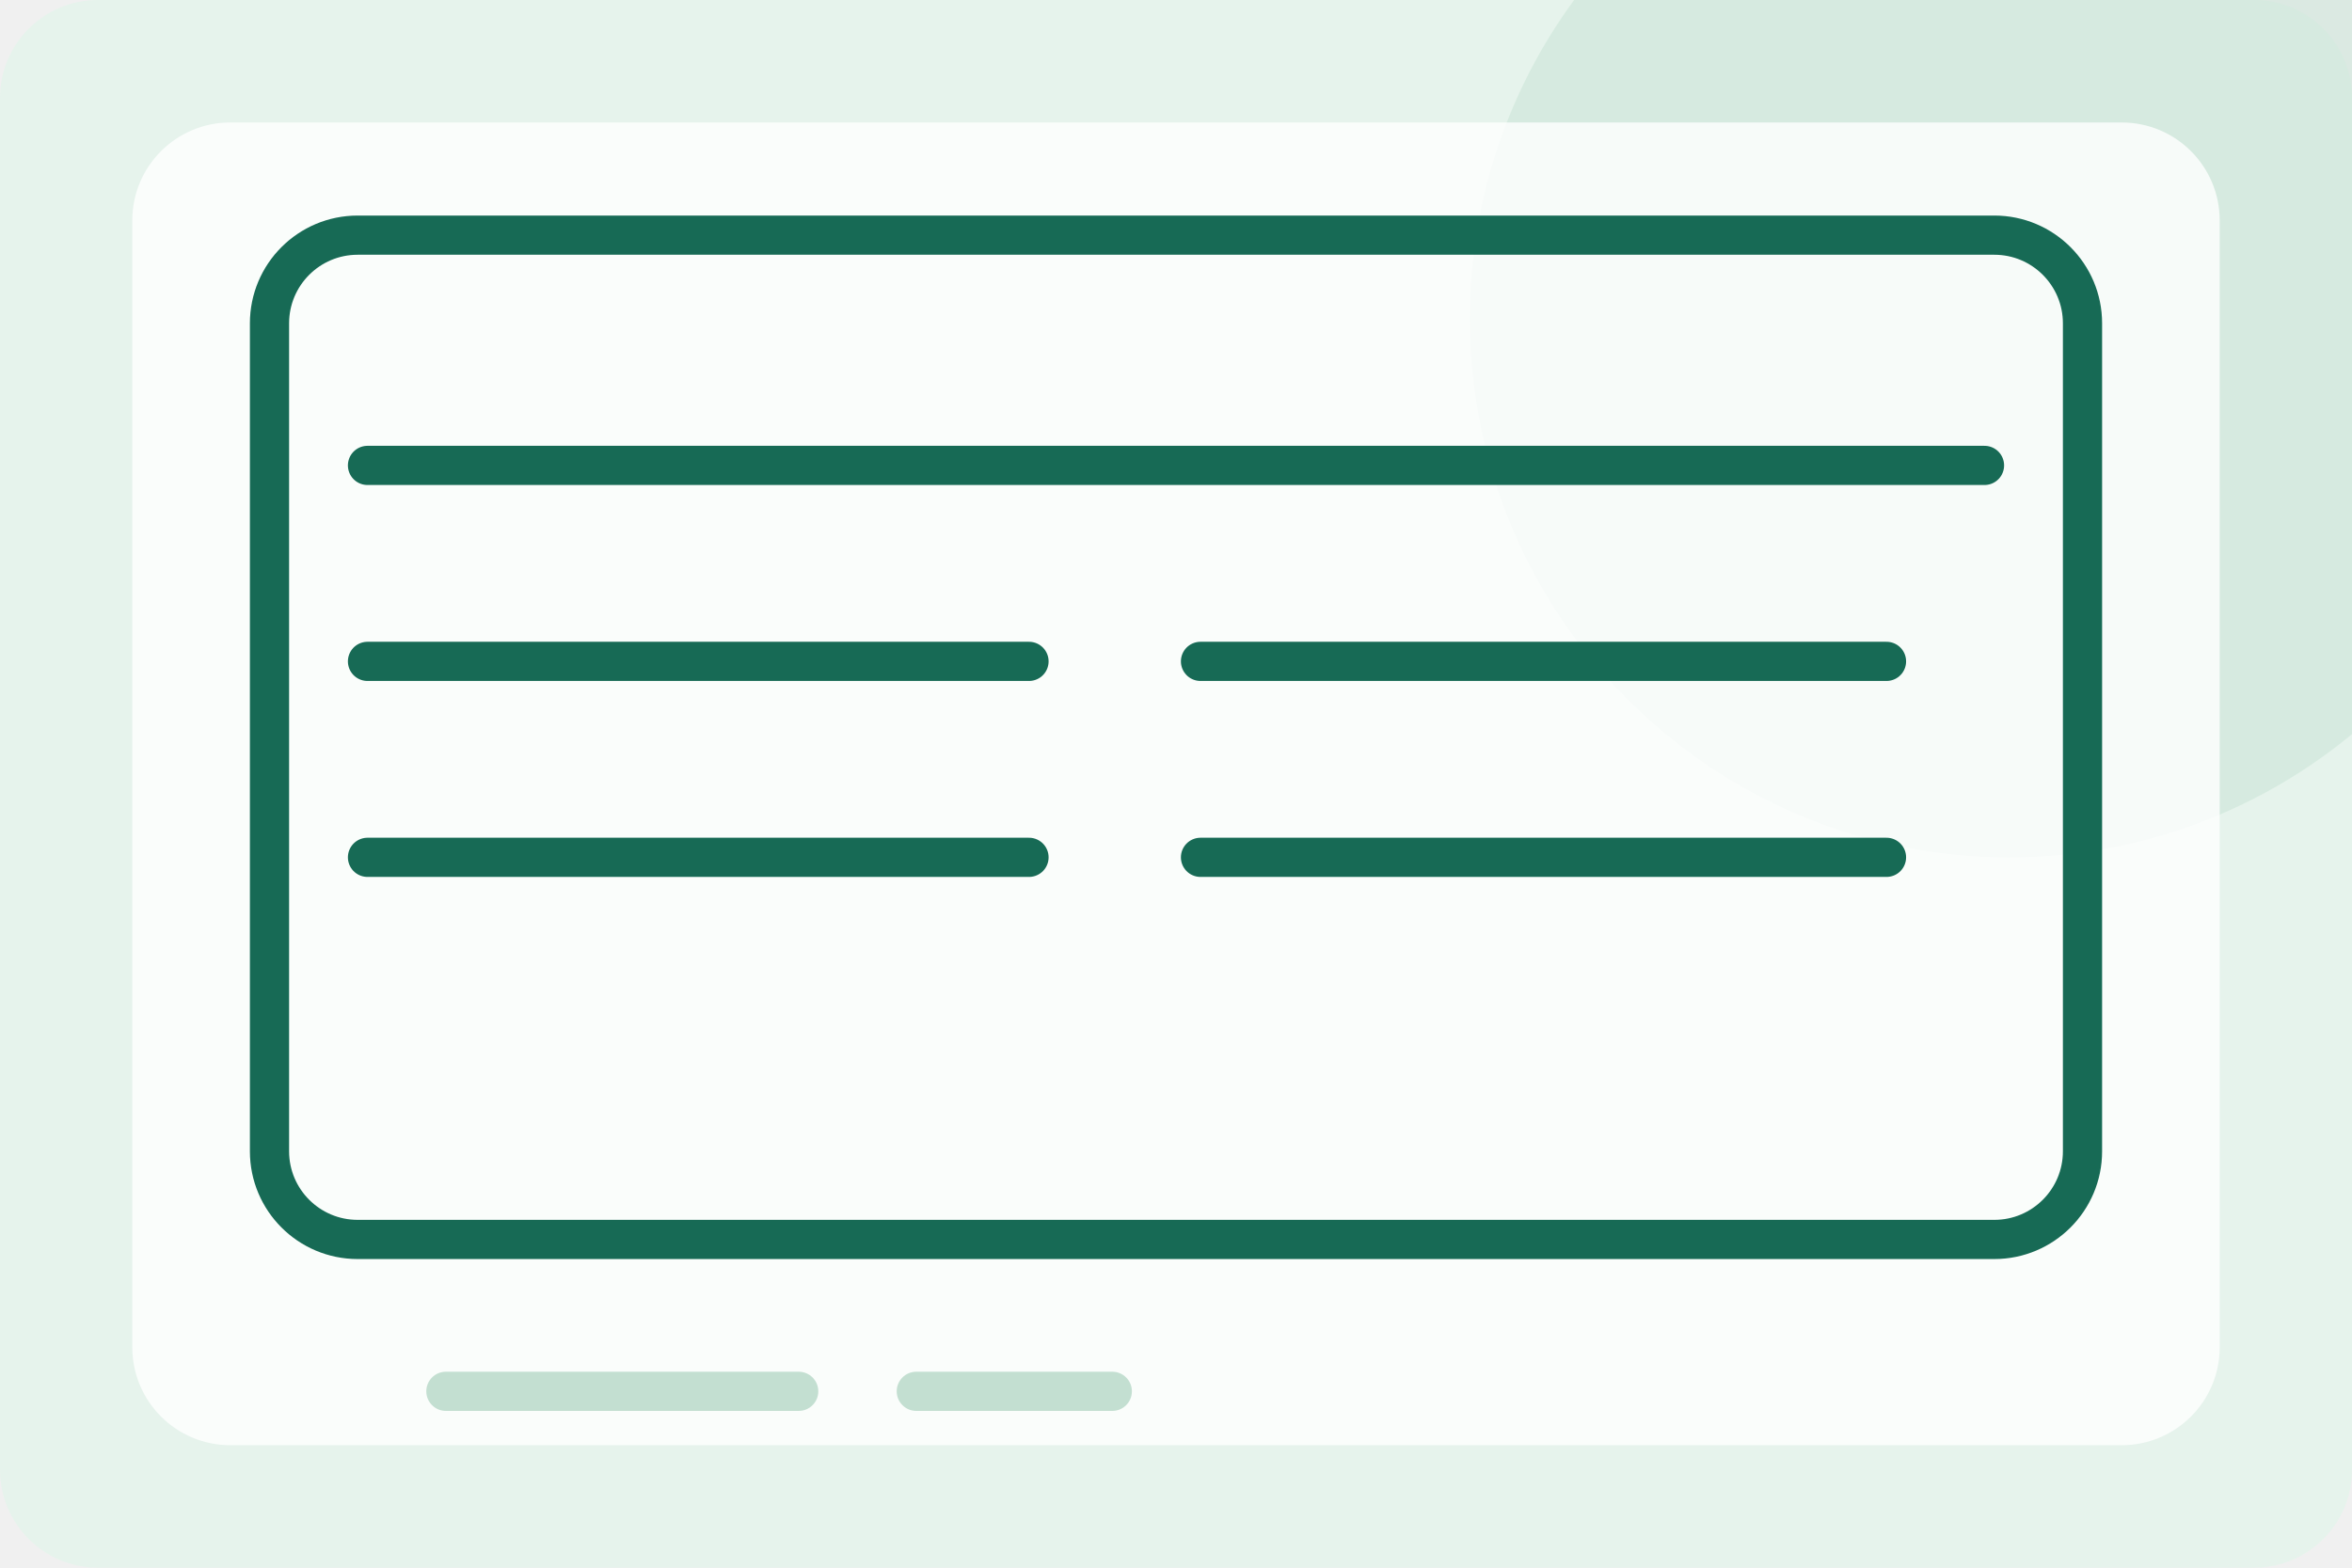
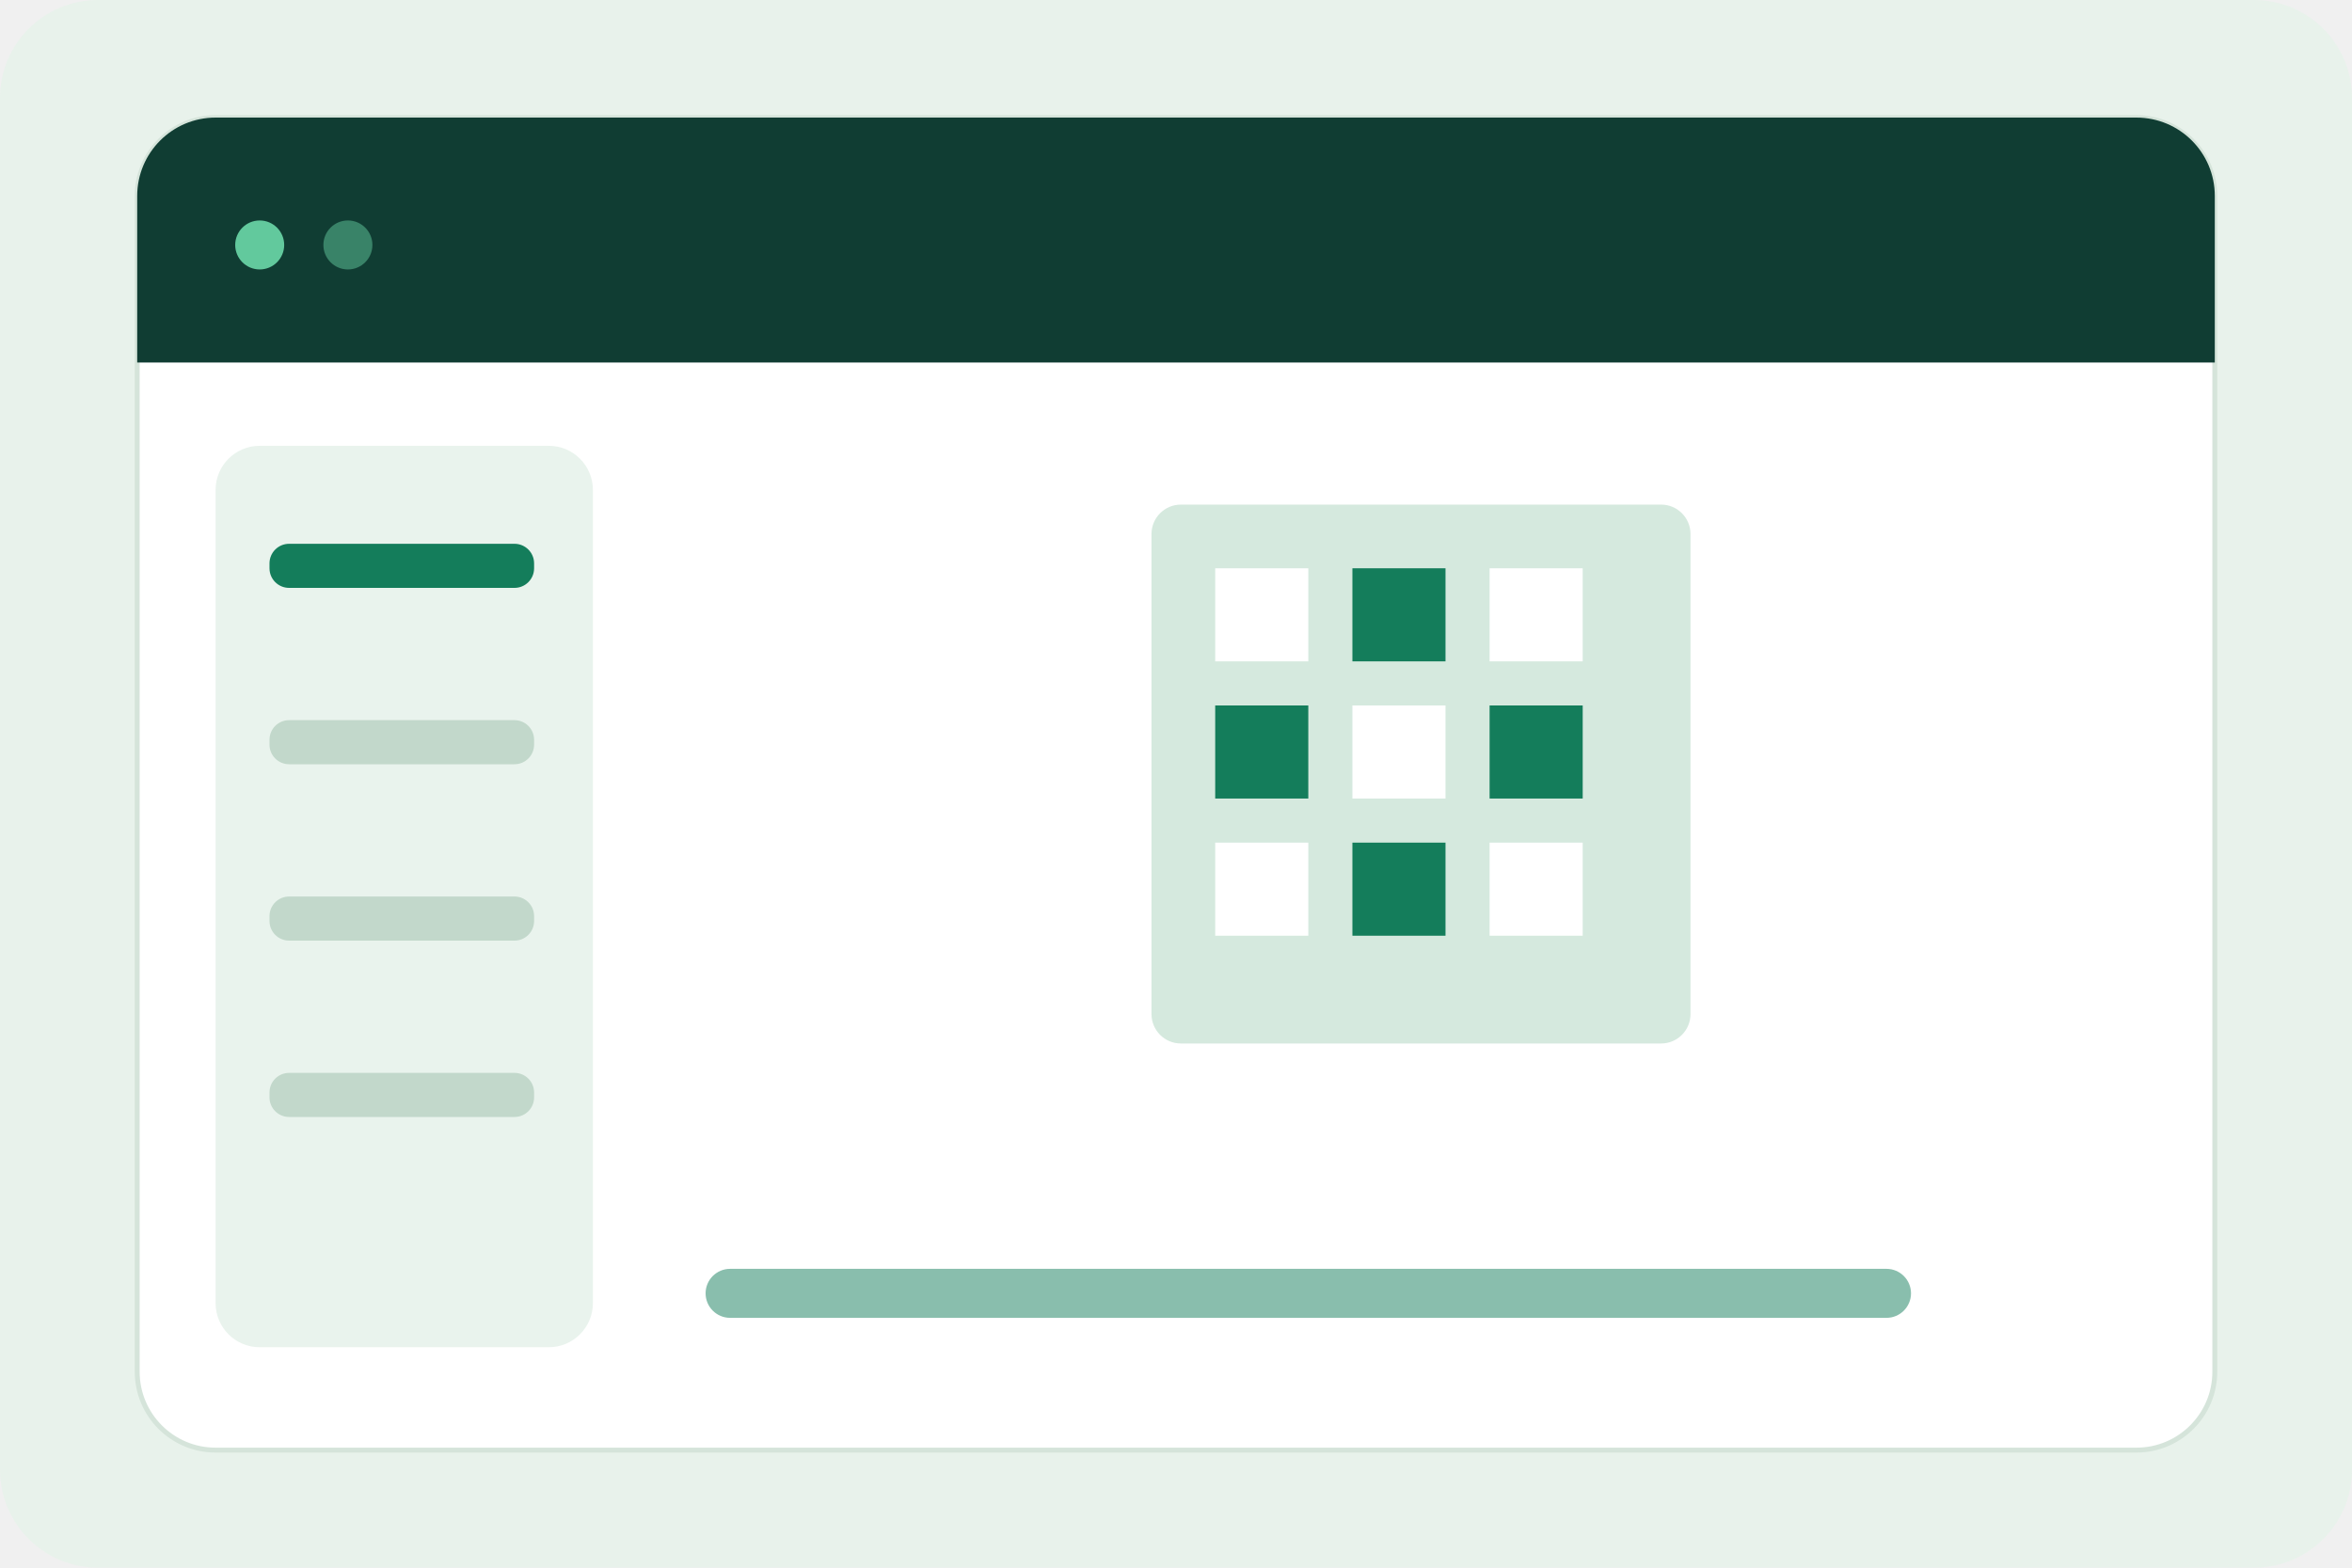
<svg xmlns="http://www.w3.org/2000/svg" width="480" height="320" viewBox="0 0 480 320">
-   <rect width="480" height="320" rx="20" fill="#e6f3ec" />
-   <circle cx="410" cy="65" r="110" fill="#c5e2d3" opacity=".5" />
-   <rect x="27" y="25" width="426" height="270" rx="20" fill="#fff" opacity=".8" />
-   <g stroke="#176a55" stroke-width="8" stroke-linejoin="round" stroke-linecap="round" fill="none">
-     <rect x="55" y="48" width="370" height="205" rx="18" />
-     <path d="M75 95h330M75 135h135M75 175h135M245 135h140M245 175h140" />
-   </g>
-   <g fill="#c3dfd1">
-     <rect x="87" y="280" width="80" height="8" rx="4" />
-     <rect x="183" y="280" width="48" height="8" rx="4" />
-   </g>
+   <rect width="480" height="320" rx="20" fill="#E8F2EB" />
+   <rect x="28" y="24" width="424" height="272" rx="16" fill="#fff" stroke="#D5E4DA" />
+   <path d="M44 24h392a16 16 0 0 1 16 16v34H28V40a16 16 0 0 1 16-16" fill="#103D33" />
+   <circle cx="53" cy="50" r="5" fill="#62C99D" />
+   <circle cx="71" cy="50" r="5" fill="#62C99D" opacity=".5" />
+   <rect x="44" y="91" width="77" height="184" rx="9" fill="#E9F3ED" />
+   <rect x="55" y="111" width="54" height="9" rx="4" fill="#147D5B" />
+   <rect x="55" y="147" width="54" height="9" rx="4" fill="#C2D8CB" />
+   <rect x="55" y="183" width="54" height="9" rx="4" fill="#C2D8CB" />
+   <rect x="55" y="219" width="54" height="9" rx="4" fill="#C2D8CB" />
+   <rect x="235" y="103" width="110" height="110" rx="6" fill="#D5E9DE" />
+   <rect x="248" y="116" width="19" height="19" fill="#fff" />
+   <rect x="276" y="116" width="19" height="19" fill="#147D5B" />
+   <rect x="304" y="116" width="19" height="19" fill="#fff" />
+   <rect x="248" y="144" width="19" height="19" fill="#147D5B" />
+   <rect x="276" y="144" width="19" height="19" fill="#fff" />
+   <rect x="304" y="144" width="19" height="19" fill="#147D5B" />
+   <rect x="248" y="172" width="19" height="19" fill="#fff" />
+   <rect x="276" y="172" width="19" height="19" fill="#147D5B" />
+   <rect x="304" y="172" width="19" height="19" fill="#fff" />
+   <rect x="144" y="259" width="246" height="10" rx="5" fill="#147D5B" opacity=".5" />
</svg>
